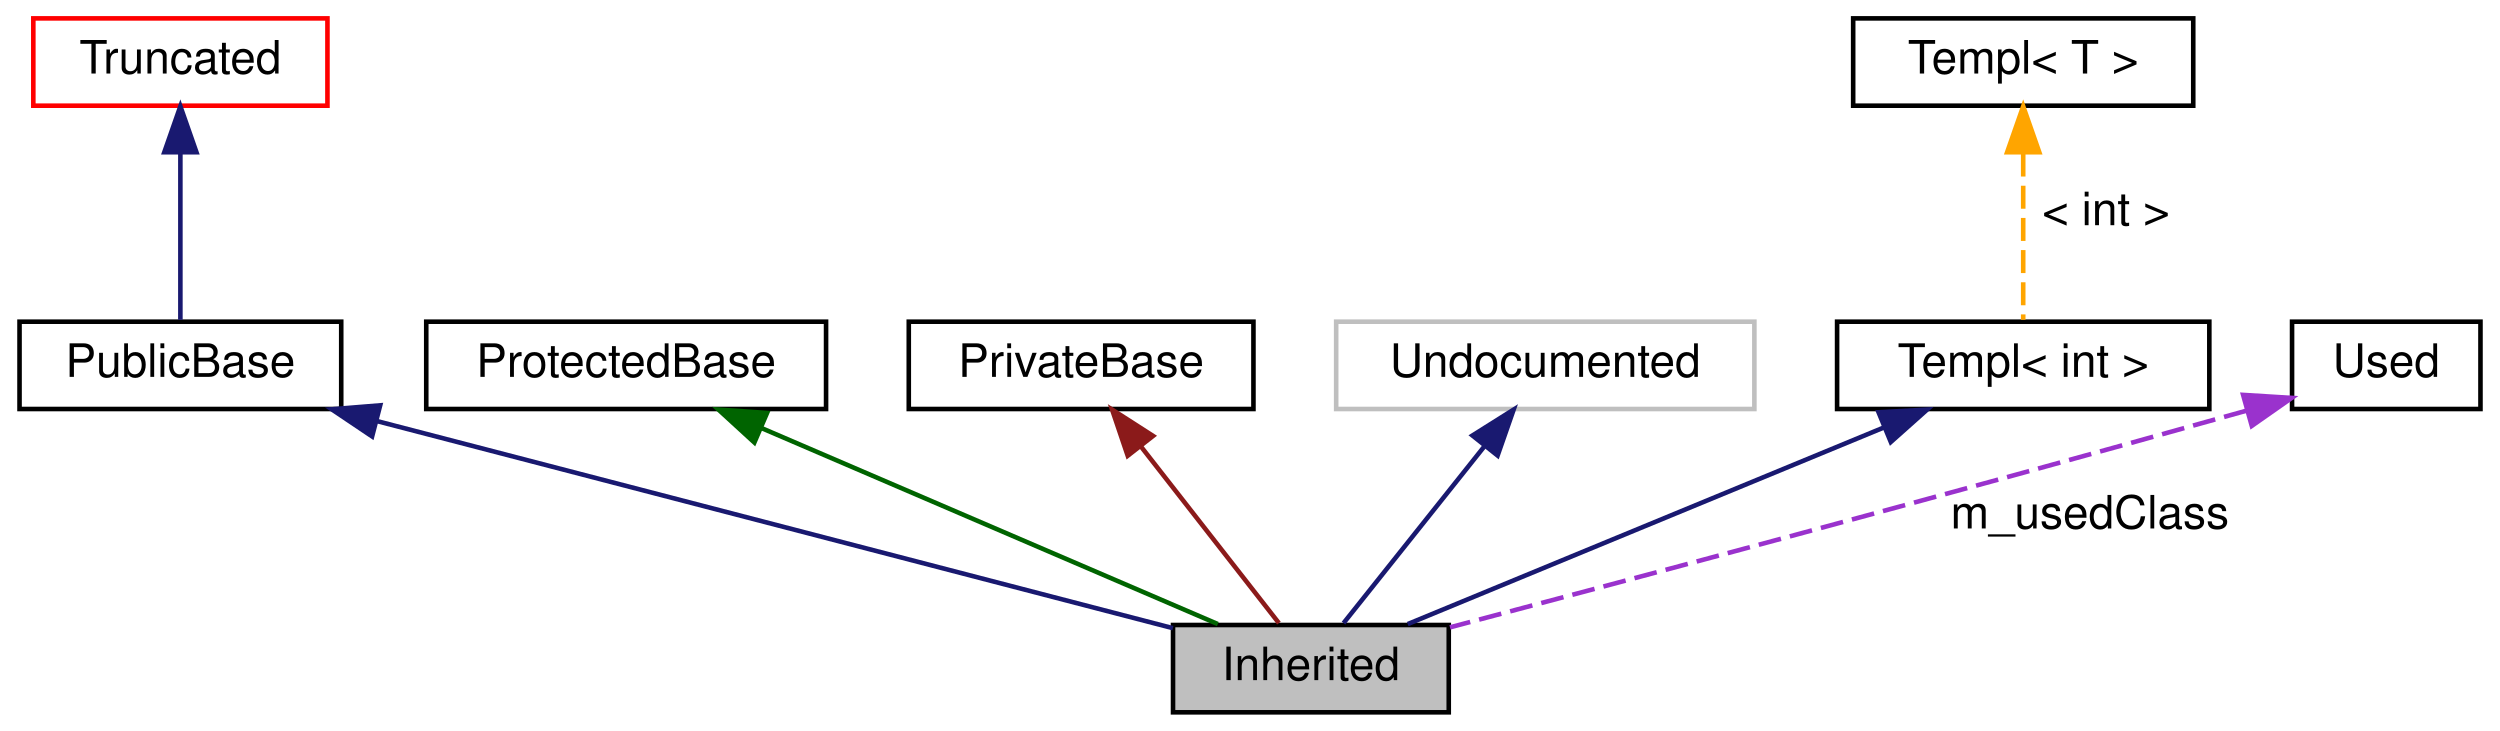
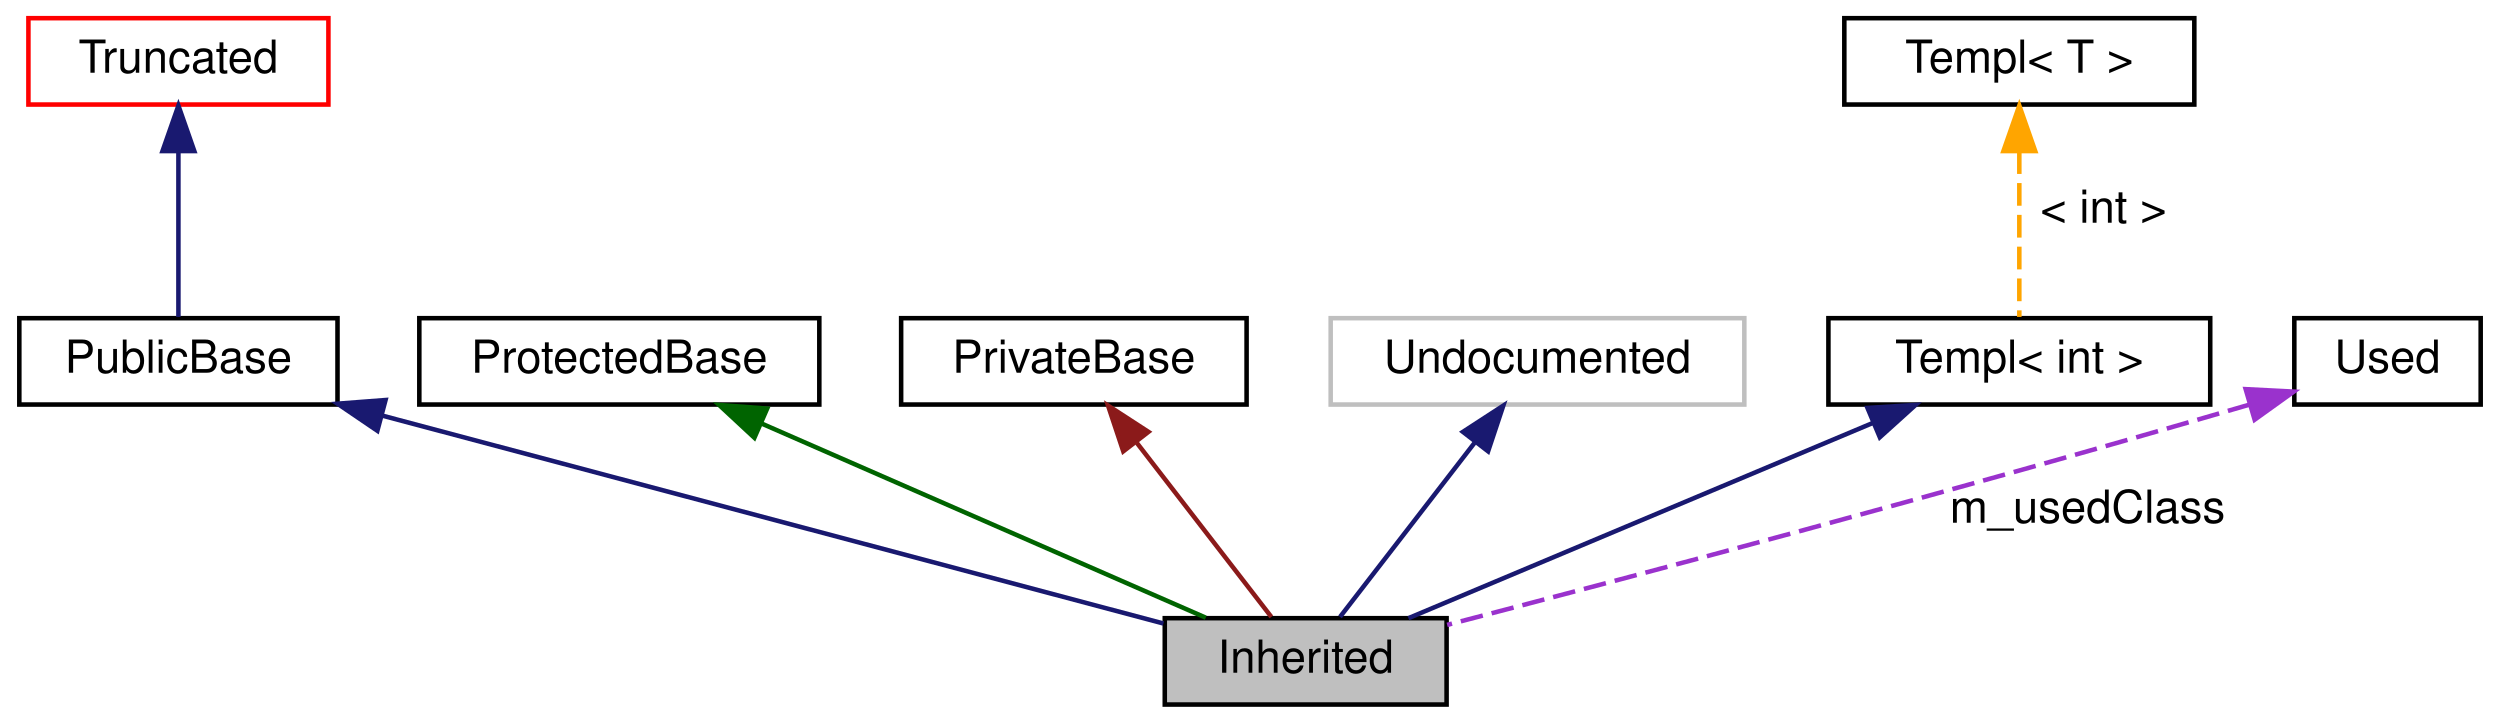
- <svg xmlns="http://www.w3.org/2000/svg" width="544pt" height="159pt" viewBox="0.00 0.00 543.50 159.00">
+ <svg xmlns="http://www.w3.org/2000/svg" xmlns:xlink="http://www.w3.org/1999/xlink" width="550pt" height="159pt" viewBox="0.00 0.00 549.50 159.00">
  <g id="graph0" class="graph" transform="scale(1 1) rotate(0) translate(4 155)">
    <g id="node1" class="node">
-       <polygon fill="#bfbfbf" stroke="black" points="311,-19 251,-19 251,0 311,0 311,-19" />
-       <text text-anchor="middle" x="281" y="-7" font-family="Helvetica,sans-Serif" font-size="10.00">Inherited</text>
+       <polygon fill="#bfbfbf" stroke="#000000" points="314,-19 252,-19 252,0 314,0 314,-19" />
+       <text text-anchor="middle" x="283" y="-7" font-family="Helvetica,sans-Serif" font-size="10.00" fill="#000000">Inherited</text>
    </g>
    <g id="node2" class="node">
-       <polygon fill="none" stroke="black" points="70,-85 0,-85 0,-66 70,-66 70,-85" />
-       <text text-anchor="middle" x="35" y="-73" font-family="Helvetica,sans-Serif" font-size="10.00">PublicBase</text>
+       <g id="a_node2">
+         <a xlink:href="$classPublicBase.html" xlink:title="PublicBase">
+           <polygon fill="none" stroke="#000000" points="70,-85 0,-85 0,-66 70,-66 70,-85" />
+           <text text-anchor="middle" x="35" y="-73" font-family="Helvetica,sans-Serif" font-size="10.00" fill="#000000">PublicBase</text>
+         </a>
+       </g>
    </g>
    <g id="edge1" class="edge">
-       <path fill="none" stroke="midnightblue" d="M77.7,-63.39C127.22,-50.51 207.6,-29.59 250.97,-18.31" />
-       <polygon fill="midnightblue" stroke="midnightblue" points="76.72,-60.03 67.92,-65.94 78.48,-66.8 76.72,-60.03" />
+       <path fill="none" stroke="#191970" d="M79.835,-63.568C129.495,-50.352 208.271,-29.388 251.698,-17.831" />
+       <polygon fill="#191970" stroke="#191970" points="78.77,-60.23 70.006,-66.184 80.57,-66.994 78.77,-60.23" />
    </g>
    <g id="node3" class="node">
-       <polygon fill="none" stroke="red" points="67,-151 3,-151 3,-132 67,-132 67,-151" />
-       <text text-anchor="middle" x="35" y="-139" font-family="Helvetica,sans-Serif" font-size="10.00">Truncated</text>
+       <g id="a_node3">
+         <a xlink:href="$classTruncated.html" xlink:title="Truncated">
+           <polygon fill="none" stroke="#ff0000" points="68,-151 2,-151 2,-132 68,-132 68,-151" />
+           <text text-anchor="middle" x="35" y="-139" font-family="Helvetica,sans-Serif" font-size="10.00" fill="#000000">Truncated</text>
+         </a>
+       </g>
    </g>
    <g id="edge2" class="edge">
-       <path fill="none" stroke="midnightblue" d="M35,-121.58C35,-109.63 35,-94.72 35,-85.41" />
-       <polygon fill="midnightblue" stroke="midnightblue" points="31.5,-121.87 35,-131.87 38.5,-121.87 31.5,-121.87" />
+       <path fill="none" stroke="#191970" d="M35,-121.732C35,-109.697 35,-94.847 35,-85.278" />
+       <polygon fill="#191970" stroke="#191970" points="31.5,-121.761 35,-131.762 38.5,-121.761 31.5,-121.761" />
    </g>
    <g id="node4" class="node">
-       <polygon fill="none" stroke="black" points="175.5,-85 88.5,-85 88.5,-66 175.5,-66 175.5,-85" />
-       <text text-anchor="middle" x="132" y="-73" font-family="Helvetica,sans-Serif" font-size="10.00">ProtectedBase</text>
+       <g id="a_node4">
+         <a xlink:href="$classProtectedBase.html" xlink:title="ProtectedBase">
+           <polygon fill="none" stroke="#000000" points="176,-85 88,-85 88,-66 176,-66 176,-85" />
+           <text text-anchor="middle" x="132" y="-73" font-family="Helvetica,sans-Serif" font-size="10.00" fill="#000000">ProtectedBase</text>
+         </a>
+       </g>
    </g>
    <g id="edge3" class="edge">
-       <path fill="none" stroke="darkgreen" d="M161.43,-61.86C190.79,-49.25 235.12,-30.21 260.75,-19.2" />
-       <polygon fill="darkgreen" stroke="darkgreen" points="159.9,-58.71 152.09,-65.87 162.66,-65.14 159.9,-58.71" />
+       <path fill="none" stroke="#006400" d="M163.29,-61.824C192.481,-49.065 235.284,-30.356 261.017,-19.108" />
+       <polygon fill="#006400" stroke="#006400" points="161.718,-58.691 153.957,-65.903 164.521,-65.105 161.718,-58.691" />
    </g>
    <g id="node5" class="node">
-       <polygon fill="none" stroke="black" points="268.5,-85 193.5,-85 193.5,-66 268.5,-66 268.5,-85" />
-       <text text-anchor="middle" x="231" y="-73" font-family="Helvetica,sans-Serif" font-size="10.00">PrivateBase</text>
+       <g id="a_node5">
+         <a xlink:href="$classPrivateBase.html" xlink:title="PrivateBase">
+           <polygon fill="none" stroke="#000000" points="270,-85 194,-85 194,-66 270,-66 270,-85" />
+           <text text-anchor="middle" x="232" y="-73" font-family="Helvetica,sans-Serif" font-size="10.00" fill="#000000">PrivateBase</text>
+         </a>
+       </g>
    </g>
    <g id="edge4" class="edge">
-       <path fill="none" stroke="#8b1a1a" d="M244.07,-57.77C253.66,-45.49 266.31,-29.3 274.04,-19.41" />
-       <polygon fill="#8b1a1a" stroke="#8b1a1a" points="241.14,-55.83 237.74,-65.87 246.66,-60.14 241.14,-55.83" />
+       <path fill="none" stroke="#8b1a1a" d="M245.87,-57.551C255.394,-45.226 267.673,-29.335 275.444,-19.279" />
+       <polygon fill="#8b1a1a" stroke="#8b1a1a" points="242.87,-55.709 239.525,-65.761 248.409,-59.989 242.87,-55.709" />
    </g>
    <g id="node6" class="node">
-       <polygon fill="none" stroke="#bfbfbf" points="377.5,-85 286.5,-85 286.5,-66 377.5,-66 377.5,-85" />
-       <text text-anchor="middle" x="332" y="-73" font-family="Helvetica,sans-Serif" font-size="10.00">Undocumented</text>
+       <polygon fill="none" stroke="#bfbfbf" points="379.5,-85 288.5,-85 288.5,-66 379.5,-66 379.5,-85" />
+       <text text-anchor="middle" x="334" y="-73" font-family="Helvetica,sans-Serif" font-size="10.00" fill="#000000">Undocumented</text>
    </g>
    <g id="edge5" class="edge">
-       <path fill="none" stroke="midnightblue" d="M318.67,-57.77C308.88,-45.49 295.98,-29.3 288.1,-19.41" />
-       <polygon fill="midnightblue" stroke="midnightblue" points="316.15,-60.23 325.12,-65.87 321.63,-55.87 316.15,-60.23" />
+       <path fill="none" stroke="#191970" d="M320.13,-57.551C310.606,-45.226 298.327,-29.335 290.556,-19.279" />
+       <polygon fill="#191970" stroke="#191970" points="317.591,-59.989 326.475,-65.761 323.13,-55.709 317.591,-59.989" />
    </g>
    <g id="node7" class="node">
-       <polygon fill="none" stroke="black" points="476.5,-85 395.5,-85 395.5,-66 476.5,-66 476.5,-85" />
-       <text text-anchor="middle" x="436" y="-73" font-family="Helvetica,sans-Serif" font-size="10.00">Templ&lt; int &gt;</text>
+       <g id="a_node7">
+         <a xlink:href="$classTempl.html" xlink:title="Templ&lt; int &gt;">
+           <polygon fill="none" stroke="#000000" points="482,-85 398,-85 398,-66 482,-66 482,-85" />
+           <text text-anchor="middle" x="440" y="-73" font-family="Helvetica,sans-Serif" font-size="10.00" fill="#000000">Templ&lt; int &gt;</text>
+         </a>
+       </g>
    </g>
    <g id="edge6" class="edge">
-       <path fill="none" stroke="midnightblue" d="M405.78,-62.02C375.24,-49.41 328.84,-30.25 302.07,-19.2" />
-       <polygon fill="midnightblue" stroke="midnightblue" points="404.52,-65.29 415.1,-65.87 407.19,-58.82 404.52,-65.29" />
+       <path fill="none" stroke="#191970" d="M407.834,-61.978C377.38,-49.175 332.436,-30.282 305.602,-19.002" />
+       <polygon fill="#191970" stroke="#191970" points="406.596,-65.254 417.171,-65.903 409.309,-58.801 406.596,-65.254" />
    </g>
    <g id="node8" class="node">
-       <polygon fill="none" stroke="black" points="473,-151 399,-151 399,-132 473,-132 473,-151" />
-       <text text-anchor="middle" x="436" y="-139" font-family="Helvetica,sans-Serif" font-size="10.00">Templ&lt; T &gt;</text>
+       <g id="a_node8">
+         <a xlink:href="$classTempl.html" xlink:title="Templ&lt; T &gt;">
+           <polygon fill="none" stroke="#000000" points="478.5,-151 401.5,-151 401.5,-132 478.5,-132 478.5,-151" />
+           <text text-anchor="middle" x="440" y="-139" font-family="Helvetica,sans-Serif" font-size="10.00" fill="#000000">Templ&lt; T &gt;</text>
+         </a>
+       </g>
    </g>
    <g id="edge7" class="edge">
-       <path fill="none" stroke="orange" stroke-dasharray="5,2" d="M436,-121.58C436,-109.63 436,-94.72 436,-85.41" />
-       <polygon fill="orange" stroke="orange" points="432.5,-121.87 436,-131.87 439.5,-121.87 432.5,-121.87" />
-       <text text-anchor="middle" x="454" y="-106" font-family="Helvetica,sans-Serif" font-size="10.00">&lt; int &gt;</text>
+       <path fill="none" stroke="#ffa500" stroke-dasharray="5,2" d="M440,-121.732C440,-109.697 440,-94.847 440,-85.278" />
+       <polygon fill="#ffa500" stroke="#ffa500" points="436.5,-121.761 440,-131.762 443.5,-121.761 436.5,-121.761" />
+       <text text-anchor="middle" x="458.5" y="-106" font-family="Helvetica,sans-Serif" font-size="10.00" fill="#000000">&lt; int &gt;</text>
    </g>
    <g id="node9" class="node">
-       <polygon fill="none" stroke="black" points="535.5,-85 494.5,-85 494.5,-66 535.5,-66 535.5,-85" />
-       <text text-anchor="middle" x="515" y="-73" font-family="Helvetica,sans-Serif" font-size="10.00">Used</text>
+       <g id="a_node9">
+         <a xlink:href="$classUsed.html" xlink:title="Used">
+           <polygon fill="none" stroke="#000000" points="541.5,-85 500.5,-85 500.5,-66 541.5,-66 541.5,-85" />
+           <text text-anchor="middle" x="521" y="-73" font-family="Helvetica,sans-Serif" font-size="10.00" fill="#000000">Used</text>
+         </a>
+       </g>
    </g>
    <g id="edge8" class="edge">
-       <path fill="none" stroke="#9a32cd" stroke-dasharray="5,2" d="M484.52,-65.62C417.32,-46.74 349.44,-28.6 311.27,-18.49" />
-       <polygon fill="#9a32cd" stroke="#9a32cd" points="483.85,-69.07 494.42,-68.41 485.74,-62.33 483.85,-69.07" />
-       <text text-anchor="middle" x="450.5" y="-40" font-family="Helvetica,sans-Serif" font-size="10.00">m_usedClass</text>
+       <path fill="none" stroke="#9a32cd" stroke-dasharray="5,2" d="M490.688,-65.998C421.984,-45.9 353.06,-27.656 314.124,-17.524" />
+       <polygon fill="#9a32cd" stroke="#9a32cd" points="489.796,-69.384 500.378,-68.846 491.77,-62.668 489.796,-69.384" />
+       <text text-anchor="middle" x="455" y="-40" font-family="Helvetica,sans-Serif" font-size="10.00" fill="#000000">m_usedClass</text>
    </g>
  </g>
</svg>
